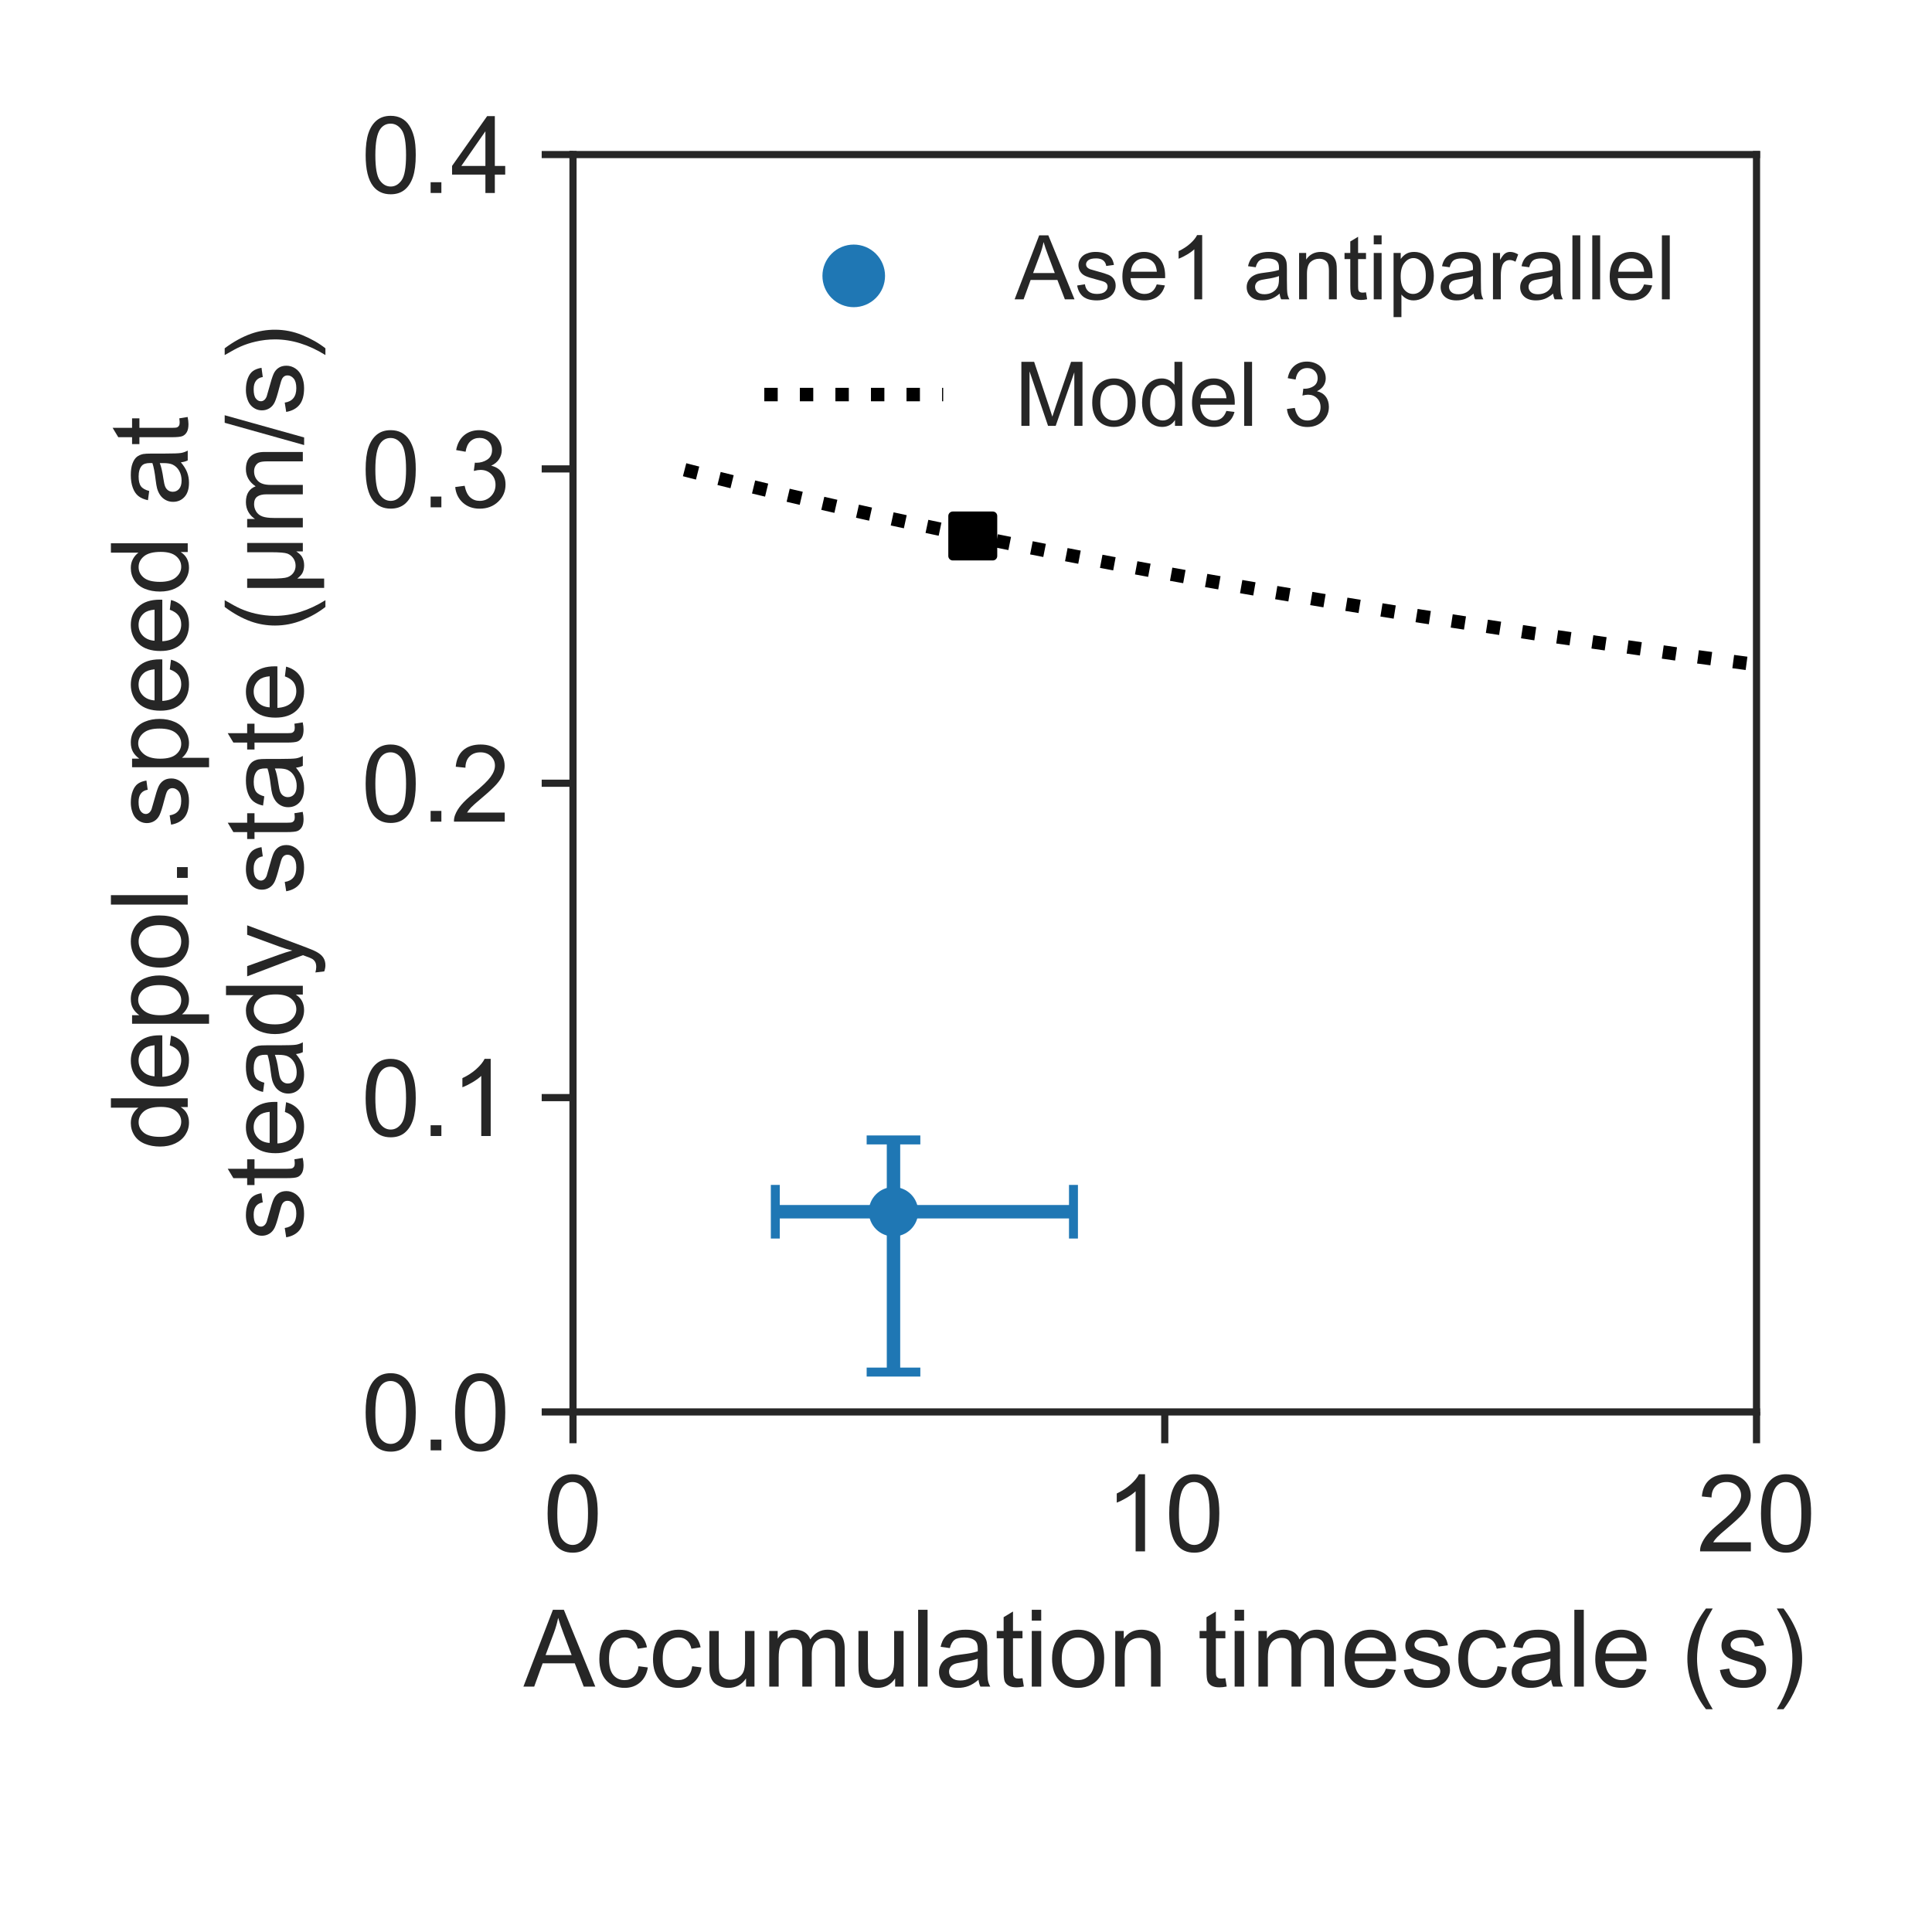
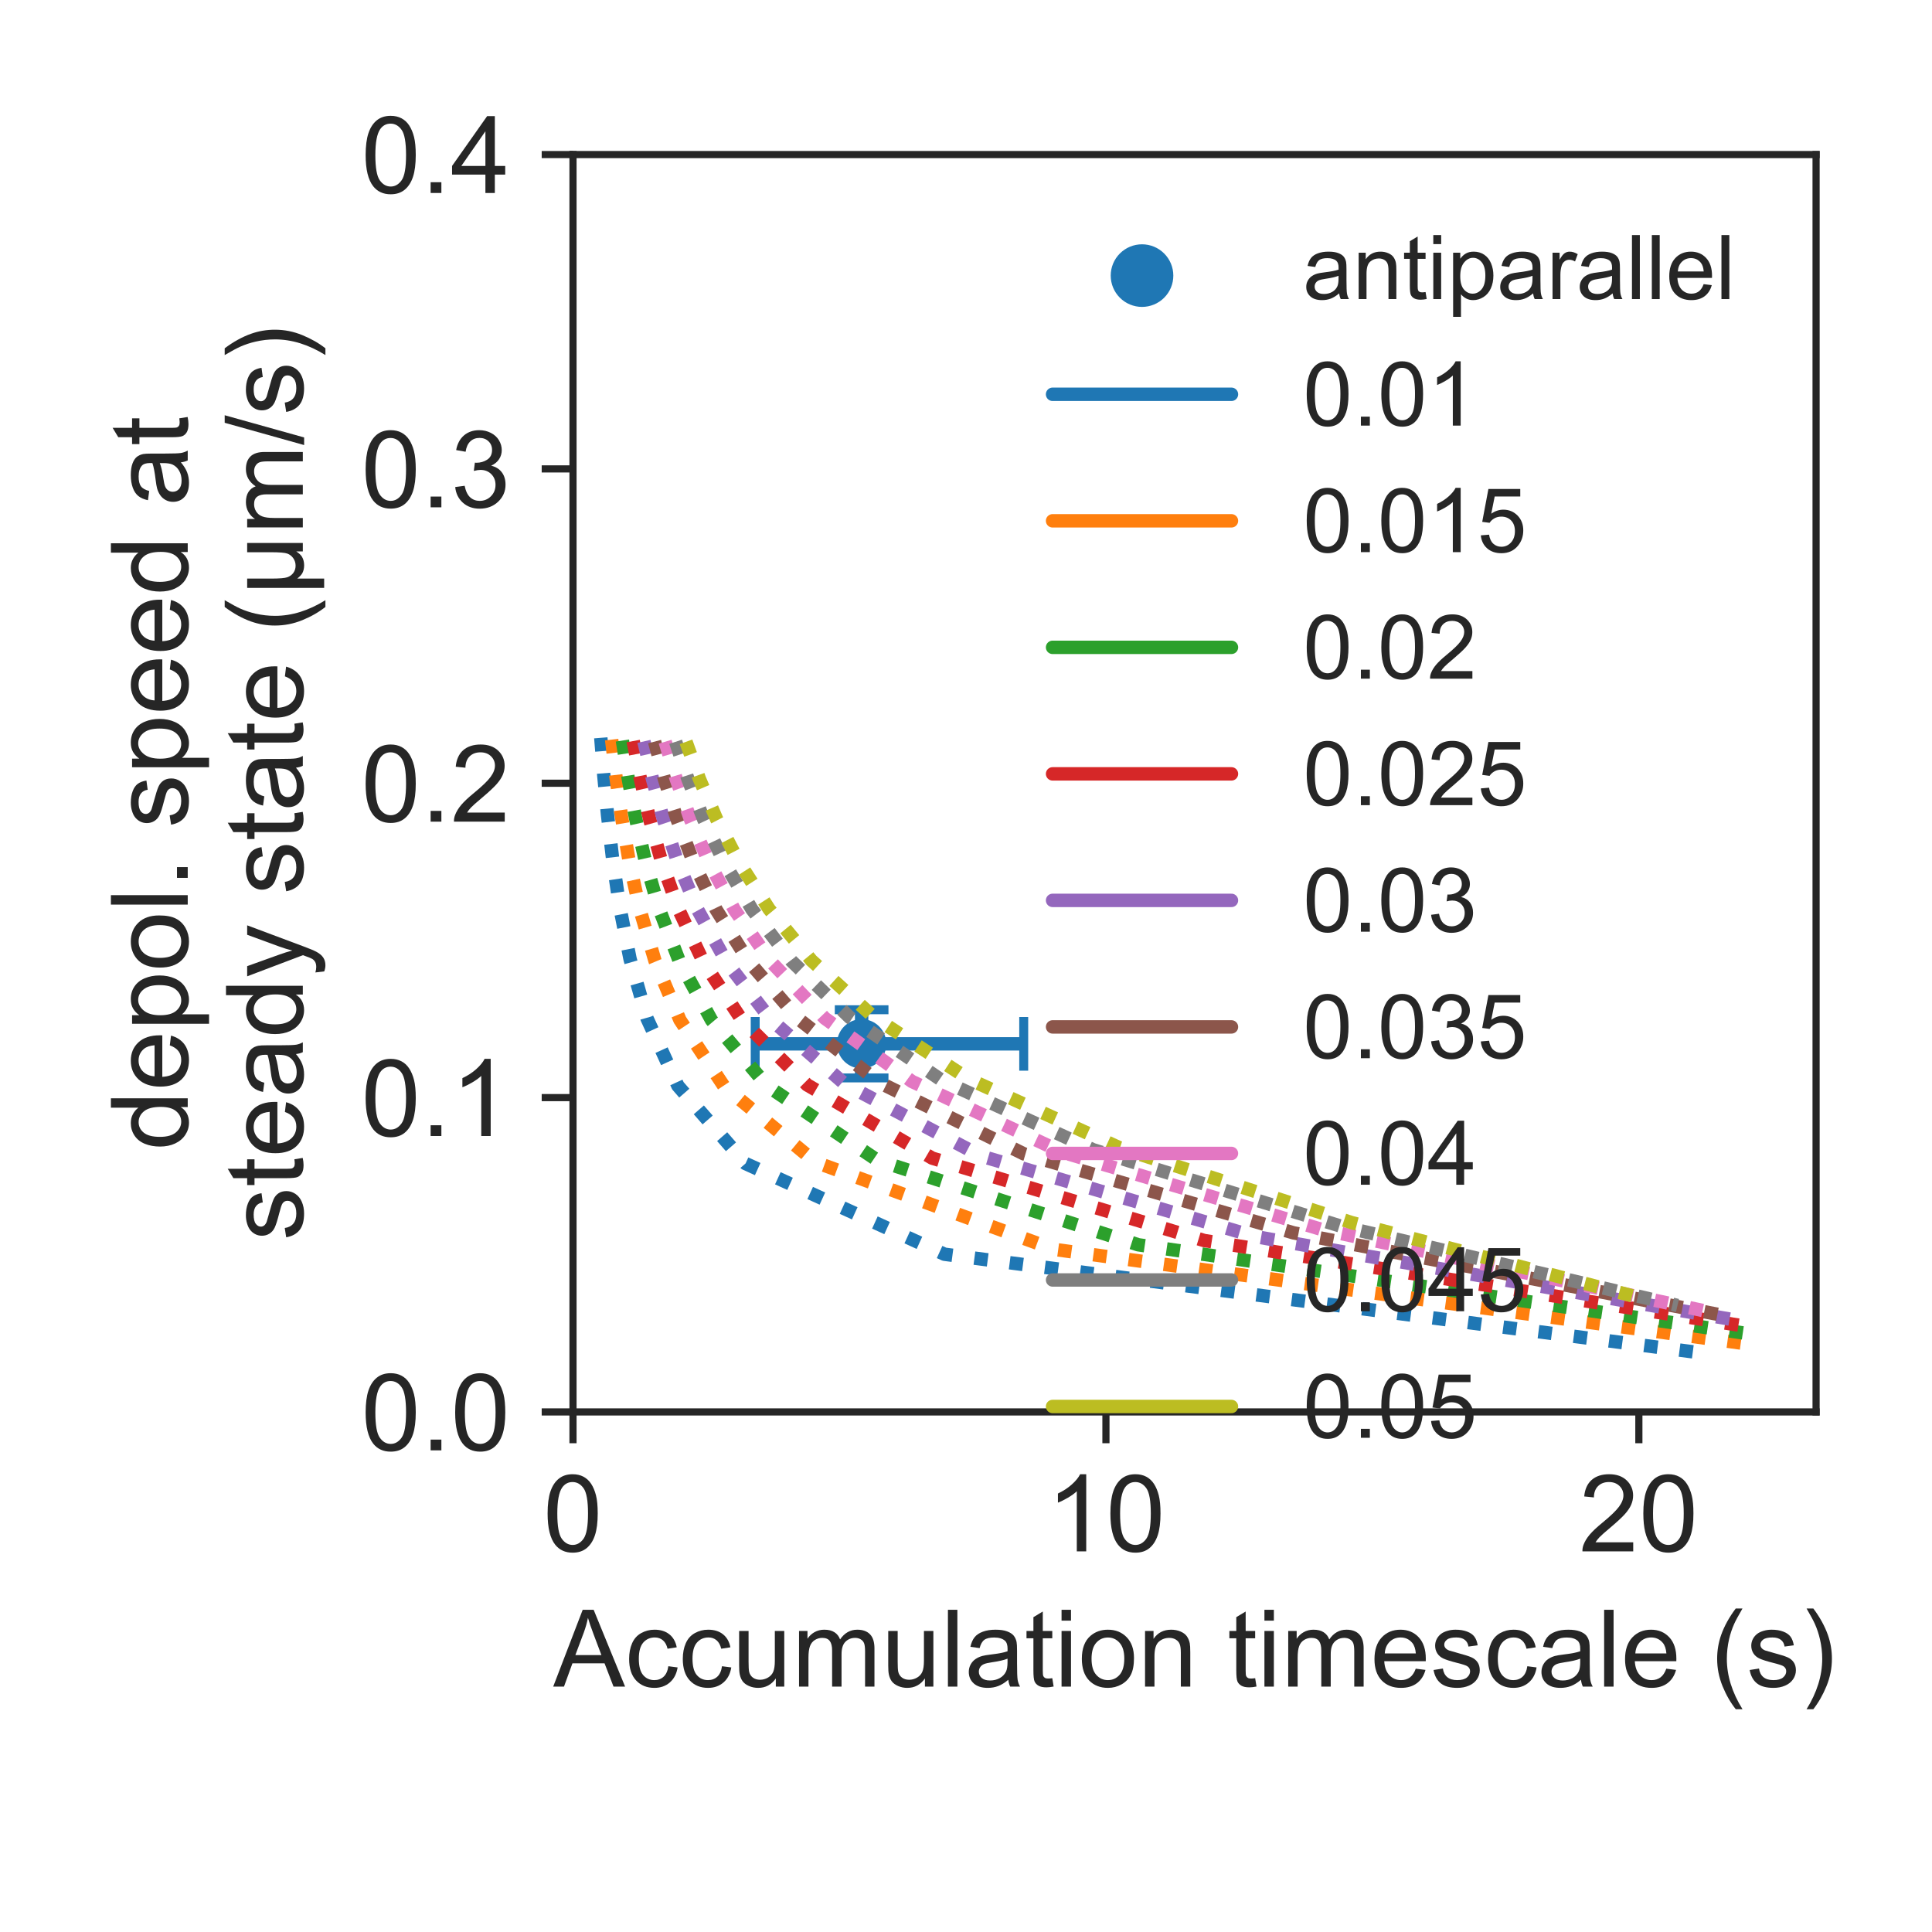
<svg xmlns="http://www.w3.org/2000/svg" xmlns:xlink="http://www.w3.org/1999/xlink" width="216pt" height="216pt" viewBox="0 0 216 216" version="1.1">
  <defs>
    <style type="text/css">*{stroke-linejoin: round; stroke-linecap: butt}</style>
  </defs>
  <g id="figure_1">
    <g id="patch_1">
      <path d="M 0 216  L 216 216  L 216 0  L 0 0  z " style="fill: #ffffff" />
    </g>
    <g id="axes_1">
      <g id="patch_2">
-         <path d="M 64.062 157.856  L 196.38 157.856  L 196.38 17.28  L 64.062 17.28  z " style="fill: #ffffff" />
+         <path d="M 64.062 157.856  L 203.04 157.856  L 203.04 17.28  L 64.062 17.28  z " style="fill: #ffffff" />
      </g>
      <g id="matplotlib.axis_1">
        <g id="xtick_1">
          <g id="line2d_1">
            <defs>
-               <path id="m392876cc2e" d="M 0 0  L 0 3.5  " style="stroke: #262626; stroke-width: 0.8" />
-             </defs>
-             <g>
-               <use xlink:href="#m392876cc2e" x="64.062" y="157.856" style="fill: #262626; stroke: #262626; stroke-width: 0.8" />
+               <path id="m182f7781c3" d="M 0 0  L 0 3.5  " style="stroke: #262626; stroke-width: 0.8" />
+             </defs>
+             <g>
+               <use xlink:href="#m182f7781c3" x="64.062" y="157.856" style="fill: #262626; stroke: #262626; stroke-width: 0.8" />
            </g>
          </g>
          <g id="text_1">
            <g style="fill: #262626" transform="translate(60.72519 173.4451) scale(0.12 -0.12)">
              <defs>
                <path id="ArialMT-30" d="M 266 2259  Q 266 3072 433 3567  Q 600 4063 929 4331  Q 1259 4600 1759 4600  Q 2128 4600 2406 4451  Q 2684 4303 2865 4023  Q 3047 3744 3150 3342  Q 3253 2941 3253 2259  Q 3253 1453 3087 958  Q 2922 463 2592 192  Q 2263 -78 1759 -78  Q 1097 -78 719 397  Q 266 969 266 2259  z M 844 2259  Q 844 1131 1108 757  Q 1372 384 1759 384  Q 2147 384 2411 759  Q 2675 1134 2675 2259  Q 2675 3391 2411 3762  Q 2147 4134 1753 4134  Q 1366 4134 1134 3806  Q 844 3388 844 2259  z " transform="scale(0.015625)" />
              </defs>
              <use xlink:href="#ArialMT-30" />
            </g>
          </g>
        </g>
        <g id="xtick_2">
          <g id="line2d_2">
            <g>
-               <use xlink:href="#m392876cc2e" x="130.221" y="157.856" style="fill: #262626; stroke: #262626; stroke-width: 0.8" />
+               <use xlink:href="#m182f7781c3" x="123.645" y="157.856" style="fill: #262626; stroke: #262626; stroke-width: 0.8" />
            </g>
          </g>
          <g id="text_2">
-             <g style="fill: #262626" transform="translate(123.5477 173.4451) scale(0.12 -0.12)">
+             <g style="fill: #262626" transform="translate(116.9714 173.4451) scale(0.12 -0.12)">
              <defs>
                <path id="ArialMT-31" d="M 2384 0  L 1822 0  L 1822 3584  Q 1619 3391 1289 3197  Q 959 3003 697 2906  L 697 3450  Q 1169 3672 1522 3987  Q 1875 4303 2022 4600  L 2384 4600  L 2384 0  z " transform="scale(0.015625)" />
              </defs>
              <use xlink:href="#ArialMT-31" />
              <use xlink:href="#ArialMT-30" x="55.615" />
            </g>
          </g>
        </g>
        <g id="xtick_3">
          <g id="line2d_3">
            <g>
-               <use xlink:href="#m392876cc2e" x="196.38" y="157.856" style="fill: #262626; stroke: #262626; stroke-width: 0.8" />
+               <use xlink:href="#m182f7781c3" x="183.227" y="157.856" style="fill: #262626; stroke: #262626; stroke-width: 0.8" />
            </g>
          </g>
          <g id="text_3">
-             <g style="fill: #262626" transform="translate(189.7069 173.4451) scale(0.12 -0.12)">
+             <g style="fill: #262626" transform="translate(176.5542 173.4451) scale(0.12 -0.12)">
              <defs>
                <path id="ArialMT-32" d="M 3222 541  L 3222 0  L 194 0  Q 188 203 259 391  Q 375 700 629 1000  Q 884 1300 1366 1694  Q 2113 2306 2375 2664  Q 2638 3022 2638 3341  Q 2638 3675 2398 3904  Q 2159 4134 1775 4134  Q 1369 4134 1125 3890  Q 881 3647 878 3216  L 300 3275  Q 359 3922 746 4261  Q 1134 4600 1788 4600  Q 2447 4600 2831 4234  Q 3216 3869 3216 3328  Q 3216 3053 3103 2787  Q 2991 2522 2730 2228  Q 2469 1934 1863 1422  Q 1356 997 1212 845  Q 1069 694 975 541  L 3222 541  z " transform="scale(0.015625)" />
              </defs>
              <use xlink:href="#ArialMT-32" />
              <use xlink:href="#ArialMT-30" x="55.615" />
            </g>
          </g>
        </g>
        <g id="text_4">
-           <g style="fill: #262626" transform="translate(58.53494 188.5658) scale(0.12 -0.12)">
+           <g style="fill: #262626" transform="translate(61.86494 188.5658) scale(0.12 -0.12)">
            <defs>
              <path id="ArialMT-41" d="M -9 0  L 1750 4581  L 2403 4581  L 4278 0  L 3588 0  L 3053 1388  L 1138 1388  L 634 0  L -9 0  z M 1313 1881  L 2866 1881  L 2388 3150  Q 2169 3728 2063 4100  Q 1975 3659 1816 3225  L 1313 1881  z " transform="scale(0.015625)" />
              <path id="ArialMT-63" d="M 2588 1216  L 3141 1144  Q 3050 572 2676 248  Q 2303 -75 1759 -75  Q 1078 -75 664 370  Q 250 816 250 1647  Q 250 2184 428 2587  Q 606 2991 970 3192  Q 1334 3394 1763 3394  Q 2303 3394 2647 3120  Q 2991 2847 3088 2344  L 2541 2259  Q 2463 2594 2264 2762  Q 2066 2931 1784 2931  Q 1359 2931 1093 2626  Q 828 2322 828 1663  Q 828 994 1084 691  Q 1341 388 1753 388  Q 2084 388 2306 591  Q 2528 794 2588 1216  z " transform="scale(0.015625)" />
              <path id="ArialMT-75" d="M 2597 0  L 2597 488  Q 2209 -75 1544 -75  Q 1250 -75 995 37  Q 741 150 617 320  Q 494 491 444 738  Q 409 903 409 1263  L 409 3319  L 972 3319  L 972 1478  Q 972 1038 1006 884  Q 1059 663 1231 536  Q 1403 409 1656 409  Q 1909 409 2131 539  Q 2353 669 2445 892  Q 2538 1116 2538 1541  L 2538 3319  L 3100 3319  L 3100 0  L 2597 0  z " transform="scale(0.015625)" />
              <path id="ArialMT-6d" d="M 422 0  L 422 3319  L 925 3319  L 925 2853  Q 1081 3097 1340 3245  Q 1600 3394 1931 3394  Q 2300 3394 2536 3241  Q 2772 3088 2869 2813  Q 3263 3394 3894 3394  Q 4388 3394 4653 3120  Q 4919 2847 4919 2278  L 4919 0  L 4359 0  L 4359 2091  Q 4359 2428 4304 2576  Q 4250 2725 4106 2815  Q 3963 2906 3769 2906  Q 3419 2906 3187 2673  Q 2956 2441 2956 1928  L 2956 0  L 2394 0  L 2394 2156  Q 2394 2531 2256 2718  Q 2119 2906 1806 2906  Q 1569 2906 1367 2781  Q 1166 2656 1075 2415  Q 984 2175 984 1722  L 984 0  L 422 0  z " transform="scale(0.015625)" />
              <path id="ArialMT-6c" d="M 409 0  L 409 4581  L 972 4581  L 972 0  L 409 0  z " transform="scale(0.015625)" />
              <path id="ArialMT-61" d="M 2588 409  Q 2275 144 1986 34  Q 1697 -75 1366 -75  Q 819 -75 525 192  Q 231 459 231 875  Q 231 1119 342 1320  Q 453 1522 633 1644  Q 813 1766 1038 1828  Q 1203 1872 1538 1913  Q 2219 1994 2541 2106  Q 2544 2222 2544 2253  Q 2544 2597 2384 2738  Q 2169 2928 1744 2928  Q 1347 2928 1158 2789  Q 969 2650 878 2297  L 328 2372  Q 403 2725 575 2942  Q 747 3159 1072 3276  Q 1397 3394 1825 3394  Q 2250 3394 2515 3294  Q 2781 3194 2906 3042  Q 3031 2891 3081 2659  Q 3109 2516 3109 2141  L 3109 1391  Q 3109 606 3145 398  Q 3181 191 3288 0  L 2700 0  Q 2613 175 2588 409  z M 2541 1666  Q 2234 1541 1622 1453  Q 1275 1403 1131 1340  Q 988 1278 909 1158  Q 831 1038 831 891  Q 831 666 1001 516  Q 1172 366 1500 366  Q 1825 366 2078 508  Q 2331 650 2450 897  Q 2541 1088 2541 1459  L 2541 1666  z " transform="scale(0.015625)" />
              <path id="ArialMT-74" d="M 1650 503  L 1731 6  Q 1494 -44 1306 -44  Q 1000 -44 831 53  Q 663 150 594 308  Q 525 466 525 972  L 525 2881  L 113 2881  L 113 3319  L 525 3319  L 525 4141  L 1084 4478  L 1084 3319  L 1650 3319  L 1650 2881  L 1084 2881  L 1084 941  Q 1084 700 1114 631  Q 1144 563 1211 522  Q 1278 481 1403 481  Q 1497 481 1650 503  z " transform="scale(0.015625)" />
              <path id="ArialMT-69" d="M 425 3934  L 425 4581  L 988 4581  L 988 3934  L 425 3934  z M 425 0  L 425 3319  L 988 3319  L 988 0  L 425 0  z " transform="scale(0.015625)" />
              <path id="ArialMT-6f" d="M 213 1659  Q 213 2581 725 3025  Q 1153 3394 1769 3394  Q 2453 3394 2887 2945  Q 3322 2497 3322 1706  Q 3322 1066 3130 698  Q 2938 331 2570 128  Q 2203 -75 1769 -75  Q 1072 -75 642 372  Q 213 819 213 1659  z M 791 1659  Q 791 1022 1069 705  Q 1347 388 1769 388  Q 2188 388 2466 706  Q 2744 1025 2744 1678  Q 2744 2294 2464 2611  Q 2184 2928 1769 2928  Q 1347 2928 1069 2612  Q 791 2297 791 1659  z " transform="scale(0.015625)" />
              <path id="ArialMT-6e" d="M 422 0  L 422 3319  L 928 3319  L 928 2847  Q 1294 3394 1984 3394  Q 2284 3394 2536 3286  Q 2788 3178 2913 3003  Q 3038 2828 3088 2588  Q 3119 2431 3119 2041  L 3119 0  L 2556 0  L 2556 2019  Q 2556 2363 2490 2533  Q 2425 2703 2258 2804  Q 2091 2906 1866 2906  Q 1506 2906 1245 2678  Q 984 2450 984 1813  L 984 0  L 422 0  z " transform="scale(0.015625)" />
              <path id="ArialMT-20" transform="scale(0.015625)" />
              <path id="ArialMT-65" d="M 2694 1069  L 3275 997  Q 3138 488 2766 206  Q 2394 -75 1816 -75  Q 1088 -75 661 373  Q 234 822 234 1631  Q 234 2469 665 2931  Q 1097 3394 1784 3394  Q 2450 3394 2872 2941  Q 3294 2488 3294 1666  Q 3294 1616 3291 1516  L 816 1516  Q 847 969 1125 678  Q 1403 388 1819 388  Q 2128 388 2347 550  Q 2566 713 2694 1069  z M 847 1978  L 2700 1978  Q 2663 2397 2488 2606  Q 2219 2931 1791 2931  Q 1403 2931 1139 2672  Q 875 2413 847 1978  z " transform="scale(0.015625)" />
              <path id="ArialMT-73" d="M 197 991  L 753 1078  Q 800 744 1014 566  Q 1228 388 1613 388  Q 2000 388 2187 545  Q 2375 703 2375 916  Q 2375 1106 2209 1216  Q 2094 1291 1634 1406  Q 1016 1563 777 1677  Q 538 1791 414 1992  Q 291 2194 291 2438  Q 291 2659 392 2848  Q 494 3038 669 3163  Q 800 3259 1026 3326  Q 1253 3394 1513 3394  Q 1903 3394 2198 3281  Q 2494 3169 2634 2976  Q 2775 2784 2828 2463  L 2278 2388  Q 2241 2644 2061 2787  Q 1881 2931 1553 2931  Q 1166 2931 1000 2803  Q 834 2675 834 2503  Q 834 2394 903 2306  Q 972 2216 1119 2156  Q 1203 2125 1616 2013  Q 2213 1853 2448 1751  Q 2684 1650 2818 1456  Q 2953 1263 2953 975  Q 2953 694 2789 445  Q 2625 197 2315 61  Q 2006 -75 1616 -75  Q 969 -75 630 194  Q 291 463 197 991  z " transform="scale(0.015625)" />
              <path id="ArialMT-28" d="M 1497 -1347  Q 1031 -759 709 28  Q 388 816 388 1659  Q 388 2403 628 3084  Q 909 3875 1497 4659  L 1900 4659  Q 1522 4009 1400 3731  Q 1209 3300 1100 2831  Q 966 2247 966 1656  Q 966 153 1900 -1347  L 1497 -1347  z " transform="scale(0.015625)" />
              <path id="ArialMT-29" d="M 791 -1347  L 388 -1347  Q 1322 153 1322 1656  Q 1322 2244 1188 2822  Q 1081 3291 891 3722  Q 769 4003 388 4659  L 791 4659  Q 1378 3875 1659 3084  Q 1900 2403 1900 1659  Q 1900 816 1576 28  Q 1253 -759 791 -1347  z " transform="scale(0.015625)" />
            </defs>
            <use xlink:href="#ArialMT-41" />
            <use xlink:href="#ArialMT-63" x="66.699" />
            <use xlink:href="#ArialMT-63" x="116.699" />
            <use xlink:href="#ArialMT-75" x="166.699" />
            <use xlink:href="#ArialMT-6d" x="222.314" />
            <use xlink:href="#ArialMT-75" x="305.615" />
            <use xlink:href="#ArialMT-6c" x="361.23" />
            <use xlink:href="#ArialMT-61" x="383.447" />
            <use xlink:href="#ArialMT-74" x="439.062" />
            <use xlink:href="#ArialMT-69" x="466.846" />
            <use xlink:href="#ArialMT-6f" x="489.062" />
            <use xlink:href="#ArialMT-6e" x="544.678" />
            <use xlink:href="#ArialMT-20" x="600.293" />
            <use xlink:href="#ArialMT-74" x="628.076" />
            <use xlink:href="#ArialMT-69" x="655.859" />
            <use xlink:href="#ArialMT-6d" x="678.076" />
            <use xlink:href="#ArialMT-65" x="761.377" />
            <use xlink:href="#ArialMT-73" x="816.992" />
            <use xlink:href="#ArialMT-63" x="866.992" />
            <use xlink:href="#ArialMT-61" x="916.992" />
            <use xlink:href="#ArialMT-6c" x="972.607" />
            <use xlink:href="#ArialMT-65" x="994.824" />
            <use xlink:href="#ArialMT-20" x="1050.439" />
            <use xlink:href="#ArialMT-28" x="1078.223" />
            <use xlink:href="#ArialMT-73" x="1111.523" />
            <use xlink:href="#ArialMT-29" x="1161.523" />
          </g>
-           <g style="fill: #262626" transform="translate(128.554 201.3986) scale(0.12 -0.12)">
+           <g style="fill: #262626" transform="translate(131.884 201.3986) scale(0.12 -0.12)">
            <use xlink:href="#ArialMT-20" />
          </g>
        </g>
      </g>
      <g id="matplotlib.axis_2">
        <g id="ytick_1">
          <g id="line2d_4">
            <defs>
-               <path id="m654dc2c673" d="M 0 0  L -3.5 0  " style="stroke: #262626; stroke-width: 0.8" />
-             </defs>
-             <g>
-               <use xlink:href="#m654dc2c673" x="64.062" y="157.856" style="fill: #262626; stroke: #262626; stroke-width: 0.8" />
+               <path id="m282119bb19" d="M 0 0  L -3.5 0  " style="stroke: #262626; stroke-width: 0.8" />
+             </defs>
+             <g>
+               <use xlink:href="#m282119bb19" x="64.062" y="157.856" style="fill: #262626; stroke: #262626; stroke-width: 0.8" />
            </g>
          </g>
          <g id="text_5">
            <g style="fill: #262626" transform="translate(40.38175 162.1504) scale(0.12 -0.12)">
              <defs>
                <path id="ArialMT-2e" d="M 581 0  L 581 641  L 1222 641  L 1222 0  L 581 0  z " transform="scale(0.015625)" />
              </defs>
              <use xlink:href="#ArialMT-30" />
              <use xlink:href="#ArialMT-2e" x="55.615" />
              <use xlink:href="#ArialMT-30" x="83.398" />
            </g>
          </g>
        </g>
        <g id="ytick_2">
          <g id="line2d_5">
            <g>
-               <use xlink:href="#m654dc2c673" x="64.062" y="122.712" style="fill: #262626; stroke: #262626; stroke-width: 0.8" />
+               <use xlink:href="#m282119bb19" x="64.062" y="122.712" style="fill: #262626; stroke: #262626; stroke-width: 0.8" />
            </g>
          </g>
          <g id="text_6">
            <g style="fill: #262626" transform="translate(40.38175 127.0065) scale(0.12 -0.12)">
              <use xlink:href="#ArialMT-30" />
              <use xlink:href="#ArialMT-2e" x="55.615" />
              <use xlink:href="#ArialMT-31" x="83.398" />
            </g>
          </g>
        </g>
        <g id="ytick_3">
          <g id="line2d_6">
            <g>
-               <use xlink:href="#m654dc2c673" x="64.062" y="87.568" style="fill: #262626; stroke: #262626; stroke-width: 0.8" />
+               <use xlink:href="#m282119bb19" x="64.062" y="87.568" style="fill: #262626; stroke: #262626; stroke-width: 0.8" />
            </g>
          </g>
          <g id="text_7">
            <g style="fill: #262626" transform="translate(40.38175 91.86256) scale(0.12 -0.12)">
              <use xlink:href="#ArialMT-30" />
              <use xlink:href="#ArialMT-2e" x="55.615" />
              <use xlink:href="#ArialMT-32" x="83.398" />
            </g>
          </g>
        </g>
        <g id="ytick_4">
          <g id="line2d_7">
            <g>
-               <use xlink:href="#m654dc2c673" x="64.062" y="52.424" style="fill: #262626; stroke: #262626; stroke-width: 0.8" />
+               <use xlink:href="#m282119bb19" x="64.062" y="52.424" style="fill: #262626; stroke: #262626; stroke-width: 0.8" />
            </g>
          </g>
          <g id="text_8">
            <g style="fill: #262626" transform="translate(40.38175 56.71863) scale(0.12 -0.12)">
              <defs>
                <path id="ArialMT-33" d="M 269 1209  L 831 1284  Q 928 806 1161 595  Q 1394 384 1728 384  Q 2125 384 2398 659  Q 2672 934 2672 1341  Q 2672 1728 2419 1979  Q 2166 2231 1775 2231  Q 1616 2231 1378 2169  L 1441 2663  Q 1497 2656 1531 2656  Q 1891 2656 2178 2843  Q 2466 3031 2466 3422  Q 2466 3731 2256 3934  Q 2047 4138 1716 4138  Q 1388 4138 1169 3931  Q 950 3725 888 3313  L 325 3413  Q 428 3978 793 4289  Q 1159 4600 1703 4600  Q 2078 4600 2393 4439  Q 2709 4278 2876 4000  Q 3044 3722 3044 3409  Q 3044 3113 2884 2869  Q 2725 2625 2413 2481  Q 2819 2388 3044 2092  Q 3269 1797 3269 1353  Q 3269 753 2831 336  Q 2394 -81 1725 -81  Q 1122 -81 723 278  Q 325 638 269 1209  z " transform="scale(0.015625)" />
              </defs>
              <use xlink:href="#ArialMT-30" />
              <use xlink:href="#ArialMT-2e" x="55.615" />
              <use xlink:href="#ArialMT-33" x="83.398" />
            </g>
          </g>
        </g>
        <g id="ytick_5">
          <g id="line2d_8">
            <g>
-               <use xlink:href="#m654dc2c673" x="64.062" y="17.28" style="fill: #262626; stroke: #262626; stroke-width: 0.8" />
+               <use xlink:href="#m282119bb19" x="64.062" y="17.28" style="fill: #262626; stroke: #262626; stroke-width: 0.8" />
            </g>
          </g>
          <g id="text_9">
            <g style="fill: #262626" transform="translate(40.38175 21.57469) scale(0.12 -0.12)">
              <defs>
                <path id="ArialMT-34" d="M 2069 0  L 2069 1097  L 81 1097  L 81 1613  L 2172 4581  L 2631 4581  L 2631 1613  L 3250 1613  L 3250 1097  L 2631 1097  L 2631 0  L 2069 0  z M 2069 1613  L 2069 3678  L 634 1613  L 2069 1613  z " transform="scale(0.015625)" />
              </defs>
              <use xlink:href="#ArialMT-30" />
              <use xlink:href="#ArialMT-2e" x="55.615" />
              <use xlink:href="#ArialMT-34" x="83.398" />
            </g>
          </g>
        </g>
        <g id="text_10">
          <g style="fill: #262626" transform="translate(20.98838 128.5976) rotate(-90) scale(0.12 -0.12)">
            <defs>
              <path id="ArialMT-64" d="M 2575 0  L 2575 419  Q 2259 -75 1647 -75  Q 1250 -75 917 144  Q 584 363 401 755  Q 219 1147 219 1656  Q 219 2153 384 2558  Q 550 2963 881 3178  Q 1213 3394 1622 3394  Q 1922 3394 2156 3267  Q 2391 3141 2538 2938  L 2538 4581  L 3097 4581  L 3097 0  L 2575 0  z M 797 1656  Q 797 1019 1065 703  Q 1334 388 1700 388  Q 2069 388 2326 689  Q 2584 991 2584 1609  Q 2584 2291 2321 2609  Q 2059 2928 1675 2928  Q 1300 2928 1048 2622  Q 797 2316 797 1656  z " transform="scale(0.015625)" />
              <path id="ArialMT-70" d="M 422 -1272  L 422 3319  L 934 3319  L 934 2888  Q 1116 3141 1344 3267  Q 1572 3394 1897 3394  Q 2322 3394 2647 3175  Q 2972 2956 3137 2557  Q 3303 2159 3303 1684  Q 3303 1175 3120 767  Q 2938 359 2589 142  Q 2241 -75 1856 -75  Q 1575 -75 1351 44  Q 1128 163 984 344  L 984 -1272  L 422 -1272  z M 931 1641  Q 931 1000 1190 694  Q 1450 388 1819 388  Q 2194 388 2461 705  Q 2728 1022 2728 1688  Q 2728 2322 2467 2637  Q 2206 2953 1844 2953  Q 1484 2953 1207 2617  Q 931 2281 931 1641  z " transform="scale(0.015625)" />
            </defs>
            <use xlink:href="#ArialMT-64" />
            <use xlink:href="#ArialMT-65" x="55.615" />
            <use xlink:href="#ArialMT-70" x="111.23" />
            <use xlink:href="#ArialMT-6f" x="166.846" />
            <use xlink:href="#ArialMT-6c" x="222.461" />
            <use xlink:href="#ArialMT-2e" x="244.678" />
            <use xlink:href="#ArialMT-20" x="272.461" />
            <use xlink:href="#ArialMT-73" x="300.244" />
            <use xlink:href="#ArialMT-70" x="350.244" />
            <use xlink:href="#ArialMT-65" x="405.859" />
            <use xlink:href="#ArialMT-65" x="461.475" />
            <use xlink:href="#ArialMT-64" x="517.09" />
            <use xlink:href="#ArialMT-20" x="572.705" />
            <use xlink:href="#ArialMT-61" x="600.488" />
            <use xlink:href="#ArialMT-74" x="656.104" />
          </g>
          <g style="fill: #262626" transform="translate(33.85612 138.7029) rotate(-90) scale(0.12 -0.12)">
            <defs>
              <path id="ArialMT-79" d="M 397 -1278  L 334 -750  Q 519 -800 656 -800  Q 844 -800 956 -737  Q 1069 -675 1141 -563  Q 1194 -478 1313 -144  Q 1328 -97 1363 -6  L 103 3319  L 709 3319  L 1400 1397  Q 1534 1031 1641 628  Q 1738 1016 1872 1384  L 2581 3319  L 3144 3319  L 1881 -56  Q 1678 -603 1566 -809  Q 1416 -1088 1222 -1217  Q 1028 -1347 759 -1347  Q 597 -1347 397 -1278  z " transform="scale(0.015625)" />
              <path id="ArialMT-3bc" d="M 3181 3319  L 3181 0  L 2678 0  L 2678 394  Q 2516 144 2356 50  Q 2138 -78 1847 -78  Q 1588 -78 1388 25  Q 1238 103 1056 334  L 1056 -1272  L 500 -1272  L 500 3319  L 1056 3319  L 1056 1913  Q 1056 1147 1137 920  Q 1219 694 1401 562  Q 1584 431 1822 431  Q 2072 431 2269 568  Q 2466 706 2547 923  Q 2628 1141 2628 1903  L 2628 3319  L 3181 3319  z " transform="scale(0.015625)" />
              <path id="ArialMT-2f" d="M 0 -78  L 1328 4659  L 1778 4659  L 453 -78  L 0 -78  z " transform="scale(0.015625)" />
            </defs>
            <use xlink:href="#ArialMT-73" />
            <use xlink:href="#ArialMT-74" x="50" />
            <use xlink:href="#ArialMT-65" x="77.783" />
            <use xlink:href="#ArialMT-61" x="133.398" />
            <use xlink:href="#ArialMT-64" x="189.014" />
            <use xlink:href="#ArialMT-79" x="244.629" />
            <use xlink:href="#ArialMT-20" x="294.629" />
            <use xlink:href="#ArialMT-73" x="322.412" />
            <use xlink:href="#ArialMT-74" x="372.412" />
            <use xlink:href="#ArialMT-61" x="400.195" />
            <use xlink:href="#ArialMT-74" x="455.811" />
            <use xlink:href="#ArialMT-65" x="483.594" />
            <use xlink:href="#ArialMT-20" x="539.209" />
            <use xlink:href="#ArialMT-28" x="566.992" />
            <use xlink:href="#ArialMT-3bc" x="600.293" />
            <use xlink:href="#ArialMT-6d" x="657.91" />
            <use xlink:href="#ArialMT-2f" x="741.211" />
            <use xlink:href="#ArialMT-73" x="768.994" />
            <use xlink:href="#ArialMT-29" x="818.994" />
          </g>
        </g>
      </g>
      <g id="PathCollection_1">
        <defs>
-           <path id="m1c29a28ee1" d="M 0 3  C 0.796 3 1.559 2.684 2.121 2.121  C 2.684 1.559 3 0.796 3 0  C 3 -0.796 2.684 -1.559 2.121 -2.121  C 1.559 -2.684 0.796 -3 0 -3  C -0.796 -3 -1.559 -2.684 -2.121 -2.121  C -2.684 -1.559 -3 -0.796 -3 0  C -3 0.796 -2.684 1.559 -2.121 2.121  C -1.559 2.684 -0.796 3 0 3  z " style="stroke: #ffffff; stroke-width: 0.48" />
+           <path id="m8449264483" d="M 0 3  C 0.796 3 1.559 2.684 2.121 2.121  C 2.684 1.559 3 0.796 3 0  C 3 -0.796 2.684 -1.559 2.121 -2.121  C 1.559 -2.684 0.796 -3 0 -3  C -0.796 -3 -1.559 -2.684 -2.121 -2.121  C -2.684 -1.559 -3 -0.796 -3 0  C -3 0.796 -2.684 1.559 -2.121 2.121  C -1.559 2.684 -0.796 3 0 3  z " style="stroke: #ffffff; stroke-width: 0.48" />
        </defs>
        <g>
-           <use xlink:href="#m1c29a28ee1" x="99.894" y="135.473" style="fill: #1f77b4; stroke: #ffffff; stroke-width: 0.48" />
+           <use xlink:href="#m8449264483" x="96.332" y="116.702" style="fill: #1f77b4; stroke: #ffffff; stroke-width: 0.48" />
        </g>
      </g>
      <g id="PathCollection_2" />
      <g id="PolyCollection_1" />
-       <g id="PathCollection_3">
-         <defs>
-           <path id="m72899532ec" d="M -2.236 2.236  L 2.236 2.236  L 2.236 -2.236  L -2.236 -2.236  z " style="stroke: #000000" />
-         </defs>
-         <g clip-path="url(#pcc8eea8e2d)">
-           <use xlink:href="#m72899532ec" x="108.757" y="59.924" style="stroke: #000000" />
-         </g>
-       </g>
+       <g id="PolyCollection_2" />
+       <g id="PolyCollection_3" />
+       <g id="PolyCollection_4" />
+       <g id="PolyCollection_5" />
+       <g id="PolyCollection_6" />
+       <g id="PolyCollection_7" />
+       <g id="PolyCollection_8" />
+       <g id="PolyCollection_9" />
+       <g id="PathCollection_3" />
      <g id="LineCollection_1">
-         <path d="M 86.68 135.473  L 120.015 135.473  " clip-path="url(#pcc8eea8e2d)" style="fill: none; stroke: #1f77b4; stroke-width: 1.5" />
+         <path d="M 84.432 116.702  L 114.453 116.702  " clip-path="url(#pf485d56751)" style="fill: none; stroke: #1f77b4; stroke-width: 1.5" />
      </g>
      <g id="LineCollection_2">
-         <path d="M 99.894 153.4  L 99.894 127.447  " clip-path="url(#pcc8eea8e2d)" style="fill: none; stroke: #1f77b4; stroke-width: 1.5" />
+         <path d="M 96.332 120.515  L 96.332 112.889  " clip-path="url(#pf485d56751)" style="fill: none; stroke: #1f77b4; stroke-width: 1.5" />
      </g>
      <g id="line2d_9">
        <defs>
-           <path id="mdd9cb4fe54" d="M 0 3  L 0 -3  " style="stroke: #1f77b4" />
+           <path id="m5a73f61ec9" d="M 0 3  L 0 -3  " style="stroke: #1f77b4" />
        </defs>
-         <g clip-path="url(#pcc8eea8e2d)">
-           <use xlink:href="#mdd9cb4fe54" x="86.68" y="135.473" style="fill: #1f77b4; stroke: #1f77b4" />
+         <g clip-path="url(#pf485d56751)">
+           <use xlink:href="#m5a73f61ec9" x="84.432" y="116.702" style="fill: #1f77b4; stroke: #1f77b4" />
        </g>
      </g>
      <g id="line2d_10">
-         <g clip-path="url(#pcc8eea8e2d)">
-           <use xlink:href="#mdd9cb4fe54" x="120.015" y="135.473" style="fill: #1f77b4; stroke: #1f77b4" />
+         <g clip-path="url(#pf485d56751)">
+           <use xlink:href="#m5a73f61ec9" x="114.453" y="116.702" style="fill: #1f77b4; stroke: #1f77b4" />
        </g>
      </g>
      <g id="line2d_11">
        <defs>
-           <path id="m5f8d9aa5ae" d="M 3 0  L -3 -0  " style="stroke: #1f77b4" />
+           <path id="m69241fec34" d="M 3 0  L -3 -0  " style="stroke: #1f77b4" />
        </defs>
-         <g clip-path="url(#pcc8eea8e2d)">
-           <use xlink:href="#m5f8d9aa5ae" x="99.894" y="153.4" style="fill: #1f77b4; stroke: #1f77b4" />
+         <g clip-path="url(#pf485d56751)">
+           <use xlink:href="#m69241fec34" x="96.332" y="120.515" style="fill: #1f77b4; stroke: #1f77b4" />
        </g>
      </g>
      <g id="line2d_12">
-         <g clip-path="url(#pcc8eea8e2d)">
-           <use xlink:href="#m5f8d9aa5ae" x="99.894" y="127.447" style="fill: #1f77b4; stroke: #1f77b4" />
+         <g clip-path="url(#pf485d56751)">
+           <use xlink:href="#m69241fec34" x="96.332" y="112.889" style="fill: #1f77b4; stroke: #1f77b4" />
        </g>
      </g>
      <g id="line2d_13">
-         <path d="M 76.54 52.516  L 76.932 52.618  L 77.373 52.732  L 77.867 52.858  L 78.426 53  L 79.063 53.161  L 79.795 53.345  L 80.644 53.557  L 81.643 53.805  L 82.835 54.099  L 84.281 54.451  L 86.072 54.883  L 88.351 55.425  L 91.348 56.125  L 92.065 56.29  L 92.83 56.466  L 93.648 56.652  L 94.525 56.852  L 95.468 57.064  L 96.485 57.292  L 97.584 57.537  L 98.776 57.8  L 100.073 58.084  L 101.49 58.391  L 103.044 58.725  L 104.755 59.089  L 106.649 59.487  L 108.757 59.924  L 111.116 60.407  L 113.774 60.942  L 116.79 61.539  L 120.241 62.209  L 124.227 62.965  L 128.878 63.827  L 134.372 64.816  L 140.951 65.963  L 148.959 67.307  L 158.887 68.902  L 171.467 70.822  L 187.81 73.168  L 209.655 76.084  L 217 76.982  " clip-path="url(#pcc8eea8e2d)" style="fill: none; stroke-dasharray: 1.5,2.475; stroke-dashoffset: 0; stroke: #000000; stroke-width: 1.5" />
+         <path d="M 67.171 82.489  L 67.499 86.617  L 67.921 91.084  L 68.484 95.951  L 69.271 101.296  L 70.442 107.22  L 72.337 113.858  L 75.791 121.394  L 83.352 130.085  L 105.592 140.225  L 190.998 151.361  " clip-path="url(#pf485d56751)" style="fill: none; stroke-dasharray: 1.5,2.475; stroke-dashoffset: 0; stroke: #1f77b4; stroke-width: 1.5" />
      </g>
      <g id="line2d_14">
-         <path d="M 99.894 135.473  " clip-path="url(#pcc8eea8e2d)" style="fill: none; stroke: #1f77b4; stroke-width: 1.5; stroke-linecap: round" />
+         <path d="M 68.382 82.691  L 68.864 86.845  L 69.49 91.333  L 70.328 96.211  L 71.501 101.552  L 73.239 107.45  L 76.015 114.027  L 80.944 121.45  L 91.188 129.934  L 117.841 139.679  L 195.013 150.205  " clip-path="url(#pf485d56751)" style="fill: none; stroke-dasharray: 1.5,2.475; stroke-dashoffset: 0; stroke: #ff7f0e; stroke-width: 1.5" />
+       </g>
+       <g id="line2d_15">
+         <path d="M 69.587 82.793  L 70.227 86.958  L 71.056 91.452  L 72.165 96.33  L 73.71 101.66  L 75.979 107.531  L 79.551 114.058  L 85.751 121.391  L 98.088 129.715  L 127.253 139.167  L 196.57 149.271  " clip-path="url(#pf485d56751)" style="fill: none; stroke-dasharray: 1.5,2.475; stroke-dashoffset: 0; stroke: #2ca02c; stroke-width: 1.5" />
+       </g>
+       <g id="line2d_16">
+         <path d="M 70.791 82.852  L 71.587 87.021  L 72.615 91.516  L 73.984 96.389  L 75.881 101.706  L 78.642 107.551  L 82.935 114.033  L 90.235 121.289  L 104.216 129.479  L 134.626 138.693  L 196.396 148.472  " clip-path="url(#pf485d56751)" style="fill: none; stroke-dasharray: 1.5,2.475; stroke-dashoffset: 0; stroke: #d62728; stroke-width: 1.5" />
+       </g>
+       <g id="line2d_17">
+         <path d="M 71.991 82.888  L 72.939 87.058  L 74.158 91.551  L 75.776 96.417  L 78.004 101.72  L 81.223 107.541  L 86.171 113.981  L 94.423 121.168  L 109.664 129.24  L 140.332 138.251  L 195.046 147.762  " clip-path="url(#pf485d56751)" style="fill: none; stroke-dasharray: 1.5,2.475; stroke-dashoffset: 0; stroke: #9467bd; stroke-width: 1.5" />
+       </g>
+       <g id="line2d_18">
+         <path d="M 73.184 82.91  L 74.278 87.079  L 75.682 91.568  L 77.537 96.426  L 80.078 101.715  L 83.723 107.512  L 89.263 113.914  L 98.329 121.038  L 114.47 129.003  L 144.619 137.834  L 192.937 147.115  " clip-path="url(#pf485d56751)" style="fill: none; stroke-dasharray: 1.5,2.475; stroke-dashoffset: 0; stroke: #8c564b; stroke-width: 1.5" />
+       </g>
+       <g id="line2d_19">
+         <path d="M 74.366 82.924  L 75.602 87.091  L 77.183 91.575  L 79.265 96.425  L 82.102 101.7  L 86.141 107.474  L 92.211 113.839  L 101.95 120.903  L 118.641 128.77  L 147.707 137.438  L 190.369 146.516  " clip-path="url(#pf485d56751)" style="fill: none; stroke-dasharray: 1.5,2.475; stroke-dashoffset: 0; stroke: #e377c2; stroke-width: 1.5" />
+       </g>
+       <g id="line2d_20">
+         <path d="M 75.537 82.931  L 76.91 87.096  L 78.661 91.575  L 80.958 96.416  L 84.074 101.676  L 88.475 107.428  L 95.01 113.758  L 105.272 120.766  L 122.189 128.539  L 149.807 137.057  L 187.545 145.955  " clip-path="url(#pf485d56751)" style="fill: none; stroke-dasharray: 1.5,2.475; stroke-dashoffset: 0; stroke: #7f7f7f; stroke-width: 1.5" />
+       </g>
+       <g id="line2d_21">
+         <path d="M 76.695 82.935  L 78.2 87.096  L 80.114 91.57  L 82.616 96.402  L 85.99 101.648  L 90.719 107.378  L 97.646 113.674  L 108.28 120.627  L 125.141 128.311  L 151.114 136.689  L 184.604 145.423  " clip-path="url(#pf485d56751)" style="fill: none; stroke-dasharray: 1.5,2.475; stroke-dashoffset: 0; stroke: #bcbd22; stroke-width: 1.5" />
+       </g>
+       <g id="line2d_22" />
+       <g id="line2d_23" />
+       <g id="line2d_24" />
+       <g id="line2d_25" />
+       <g id="line2d_26" />
+       <g id="line2d_27" />
+       <g id="line2d_28" />
+       <g id="line2d_29" />
+       <g id="line2d_30" />
+       <g id="line2d_31">
+         <path d="M 96.332 116.702  " clip-path="url(#pf485d56751)" style="fill: none; stroke: #1f77b4; stroke-width: 1.5; stroke-linecap: round" />
      </g>
      <g id="patch_3">
        <path d="M 64.062 157.856  L 64.062 17.28  " style="fill: none; stroke: #262626; stroke-width: 0.8; stroke-linejoin: miter; stroke-linecap: square" />
      </g>
      <g id="patch_4">
-         <path d="M 196.38 157.856  L 196.38 17.28  " style="fill: none; stroke: #262626; stroke-width: 0.8; stroke-linejoin: miter; stroke-linecap: square" />
+         <path d="M 203.04 157.856  L 203.04 17.28  " style="fill: none; stroke: #262626; stroke-width: 0.8; stroke-linejoin: miter; stroke-linecap: square" />
      </g>
      <g id="patch_5">
-         <path d="M 64.062 157.856  L 196.38 157.856  " style="fill: none; stroke: #262626; stroke-width: 0.8; stroke-linejoin: miter; stroke-linecap: square" />
+         <path d="M 64.062 157.856  L 203.04 157.856  " style="fill: none; stroke: #262626; stroke-width: 0.8; stroke-linejoin: miter; stroke-linecap: square" />
      </g>
      <g id="patch_6">
-         <path d="M 64.062 17.28  L 196.38 17.28  " style="fill: none; stroke: #262626; stroke-width: 0.8; stroke-linejoin: miter; stroke-linecap: square" />
+         <path d="M 64.062 17.28  L 203.04 17.28  " style="fill: none; stroke: #262626; stroke-width: 0.8; stroke-linejoin: miter; stroke-linecap: square" />
      </g>
      <g id="legend_1">
        <g id="PathCollection_4">
          <defs>
-             <path id="m1c3b2e3d6d" d="M 0 3  C 0.796 3 1.559 2.684 2.121 2.121  C 2.684 1.559 3 0.796 3 0  C 3 -0.796 2.684 -1.559 2.121 -2.121  C 1.559 -2.684 0.796 -3 0 -3  C -0.796 -3 -1.559 -2.684 -2.121 -2.121  C -2.684 -1.559 -3 -0.796 -3 0  C -3 0.796 -2.684 1.559 -2.121 2.121  C -1.559 2.684 -0.796 3 0 3  z " style="stroke: #1f77b4" />
+             <path id="m7be38b866e" d="M 0 3  C 0.796 3 1.559 2.684 2.121 2.121  C 2.684 1.559 3 0.796 3 0  C 3 -0.796 2.684 -1.559 2.121 -2.121  C 1.559 -2.684 0.796 -3 0 -3  C -0.796 -3 -1.559 -2.684 -2.121 -2.121  C -2.684 -1.559 -3 -0.796 -3 0  C -3 0.796 -2.684 1.559 -2.121 2.121  C -1.559 2.684 -0.796 3 0 3  z " style="stroke: #1f77b4" />
          </defs>
          <g>
-             <use xlink:href="#m1c3b2e3d6d" x="95.449" y="30.843" style="fill: #1f77b4; stroke: #1f77b4" />
+             <use xlink:href="#m7be38b866e" x="127.679" y="30.813" style="fill: #1f77b4; stroke: #1f77b4" />
          </g>
        </g>
        <g id="text_11">
-           <g style="fill: #262626" transform="translate(113.4488 33.4675) scale(0.1 -0.1)">
+           <g style="fill: #262626" transform="translate(145.6791 33.43781) scale(0.1 -0.1)">
            <defs>
              <path id="ArialMT-72" d="M 416 0  L 416 3319  L 922 3319  L 922 2816  Q 1116 3169 1280 3281  Q 1444 3394 1641 3394  Q 1925 3394 2219 3213  L 2025 2691  Q 1819 2813 1613 2813  Q 1428 2813 1281 2702  Q 1134 2591 1072 2394  Q 978 2094 978 1738  L 978 0  L 416 0  z " transform="scale(0.015625)" />
            </defs>
-             <use xlink:href="#ArialMT-41" />
-             <use xlink:href="#ArialMT-73" x="66.699" />
-             <use xlink:href="#ArialMT-65" x="116.699" />
-             <use xlink:href="#ArialMT-31" x="172.314" />
-             <use xlink:href="#ArialMT-20" x="227.93" />
-             <use xlink:href="#ArialMT-61" x="255.713" />
-             <use xlink:href="#ArialMT-6e" x="311.328" />
-             <use xlink:href="#ArialMT-74" x="366.943" />
-             <use xlink:href="#ArialMT-69" x="394.727" />
-             <use xlink:href="#ArialMT-70" x="416.943" />
-             <use xlink:href="#ArialMT-61" x="472.559" />
-             <use xlink:href="#ArialMT-72" x="528.174" />
-             <use xlink:href="#ArialMT-61" x="561.475" />
-             <use xlink:href="#ArialMT-6c" x="617.09" />
-             <use xlink:href="#ArialMT-6c" x="639.307" />
-             <use xlink:href="#ArialMT-65" x="661.523" />
-             <use xlink:href="#ArialMT-6c" x="717.139" />
-           </g>
-         </g>
-         <g id="line2d_15">
-           <path d="M 85.449 44.113  L 95.449 44.113  L 105.449 44.113  " style="fill: none; stroke-dasharray: 1.5,2.475; stroke-dashoffset: 0; stroke: #000000; stroke-width: 1.5" />
+             <use xlink:href="#ArialMT-61" />
+             <use xlink:href="#ArialMT-6e" x="55.615" />
+             <use xlink:href="#ArialMT-74" x="111.23" />
+             <use xlink:href="#ArialMT-69" x="139.014" />
+             <use xlink:href="#ArialMT-70" x="161.23" />
+             <use xlink:href="#ArialMT-61" x="216.846" />
+             <use xlink:href="#ArialMT-72" x="272.461" />
+             <use xlink:href="#ArialMT-61" x="305.762" />
+             <use xlink:href="#ArialMT-6c" x="361.377" />
+             <use xlink:href="#ArialMT-6c" x="383.594" />
+             <use xlink:href="#ArialMT-65" x="405.811" />
+             <use xlink:href="#ArialMT-6c" x="461.426" />
+           </g>
+         </g>
+         <g id="line2d_32">
+           <path d="M 117.679 44.083  L 127.679 44.083  L 137.679 44.083  " style="fill: none; stroke: #1f77b4; stroke-width: 1.5; stroke-linecap: round" />
        </g>
        <g id="text_12">
-           <g style="fill: #262626" transform="translate(113.4488 47.61281) scale(0.1 -0.1)">
-             <defs>
-               <path id="ArialMT-4d" d="M 475 0  L 475 4581  L 1388 4581  L 2472 1338  Q 2622 884 2691 659  Q 2769 909 2934 1394  L 4031 4581  L 4847 4581  L 4847 0  L 4263 0  L 4263 3834  L 2931 0  L 2384 0  L 1059 3900  L 1059 0  L 475 0  z " transform="scale(0.015625)" />
-             </defs>
-             <use xlink:href="#ArialMT-4d" />
-             <use xlink:href="#ArialMT-6f" x="83.301" />
-             <use xlink:href="#ArialMT-64" x="138.916" />
-             <use xlink:href="#ArialMT-65" x="194.531" />
-             <use xlink:href="#ArialMT-6c" x="250.146" />
-             <use xlink:href="#ArialMT-20" x="272.363" />
-             <use xlink:href="#ArialMT-33" x="300.146" />
+           <g style="fill: #262626" transform="translate(145.6791 47.58313) scale(0.1 -0.1)">
+             <use xlink:href="#ArialMT-30" />
+             <use xlink:href="#ArialMT-2e" x="55.615" />
+             <use xlink:href="#ArialMT-30" x="83.398" />
+             <use xlink:href="#ArialMT-31" x="139.014" />
+           </g>
+         </g>
+         <g id="line2d_33">
+           <path d="M 117.679 58.228  L 127.679 58.228  L 137.679 58.228  " style="fill: none; stroke: #ff7f0e; stroke-width: 1.5; stroke-linecap: round" />
+         </g>
+         <g id="text_13">
+           <g style="fill: #262626" transform="translate(145.6791 61.72844) scale(0.1 -0.1)">
+             <defs>
+               <path id="ArialMT-35" d="M 266 1200  L 856 1250  Q 922 819 1161 601  Q 1400 384 1738 384  Q 2144 384 2425 690  Q 2706 997 2706 1503  Q 2706 1984 2436 2262  Q 2166 2541 1728 2541  Q 1456 2541 1237 2417  Q 1019 2294 894 2097  L 366 2166  L 809 4519  L 3088 4519  L 3088 3981  L 1259 3981  L 1013 2750  Q 1425 3038 1878 3038  Q 2478 3038 2890 2622  Q 3303 2206 3303 1553  Q 3303 931 2941 478  Q 2500 -78 1738 -78  Q 1113 -78 717 272  Q 322 622 266 1200  z " transform="scale(0.015625)" />
+             </defs>
+             <use xlink:href="#ArialMT-30" />
+             <use xlink:href="#ArialMT-2e" x="55.615" />
+             <use xlink:href="#ArialMT-30" x="83.398" />
+             <use xlink:href="#ArialMT-31" x="139.014" />
+             <use xlink:href="#ArialMT-35" x="194.629" />
+           </g>
+         </g>
+         <g id="line2d_34">
+           <path d="M 117.679 72.374  L 127.679 72.374  L 137.679 72.374  " style="fill: none; stroke: #2ca02c; stroke-width: 1.5; stroke-linecap: round" />
+         </g>
+         <g id="text_14">
+           <g style="fill: #262626" transform="translate(145.6791 75.87375) scale(0.1 -0.1)">
+             <use xlink:href="#ArialMT-30" />
+             <use xlink:href="#ArialMT-2e" x="55.615" />
+             <use xlink:href="#ArialMT-30" x="83.398" />
+             <use xlink:href="#ArialMT-32" x="139.014" />
+           </g>
+         </g>
+         <g id="line2d_35">
+           <path d="M 117.679 86.519  L 127.679 86.519  L 137.679 86.519  " style="fill: none; stroke: #d62728; stroke-width: 1.5; stroke-linecap: round" />
+         </g>
+         <g id="text_15">
+           <g style="fill: #262626" transform="translate(145.6791 90.01906) scale(0.1 -0.1)">
+             <use xlink:href="#ArialMT-30" />
+             <use xlink:href="#ArialMT-2e" x="55.615" />
+             <use xlink:href="#ArialMT-30" x="83.398" />
+             <use xlink:href="#ArialMT-32" x="139.014" />
+             <use xlink:href="#ArialMT-35" x="194.629" />
+           </g>
+         </g>
+         <g id="line2d_36">
+           <path d="M 117.679 100.664  L 127.679 100.664  L 137.679 100.664  " style="fill: none; stroke: #9467bd; stroke-width: 1.5; stroke-linecap: round" />
+         </g>
+         <g id="text_16">
+           <g style="fill: #262626" transform="translate(145.6791 104.1644) scale(0.1 -0.1)">
+             <use xlink:href="#ArialMT-30" />
+             <use xlink:href="#ArialMT-2e" x="55.615" />
+             <use xlink:href="#ArialMT-30" x="83.398" />
+             <use xlink:href="#ArialMT-33" x="139.014" />
+           </g>
+         </g>
+         <g id="line2d_37">
+           <path d="M 117.679 114.81  L 127.679 114.81  L 137.679 114.81  " style="fill: none; stroke: #8c564b; stroke-width: 1.5; stroke-linecap: round" />
+         </g>
+         <g id="text_17">
+           <g style="fill: #262626" transform="translate(145.6791 118.3097) scale(0.1 -0.1)">
+             <use xlink:href="#ArialMT-30" />
+             <use xlink:href="#ArialMT-2e" x="55.615" />
+             <use xlink:href="#ArialMT-30" x="83.398" />
+             <use xlink:href="#ArialMT-33" x="139.014" />
+             <use xlink:href="#ArialMT-35" x="194.629" />
+           </g>
+         </g>
+         <g id="line2d_38">
+           <path d="M 117.679 128.955  L 127.679 128.955  L 137.679 128.955  " style="fill: none; stroke: #e377c2; stroke-width: 1.5; stroke-linecap: round" />
+         </g>
+         <g id="text_18">
+           <g style="fill: #262626" transform="translate(145.6791 132.455) scale(0.1 -0.1)">
+             <use xlink:href="#ArialMT-30" />
+             <use xlink:href="#ArialMT-2e" x="55.615" />
+             <use xlink:href="#ArialMT-30" x="83.398" />
+             <use xlink:href="#ArialMT-34" x="139.014" />
+           </g>
+         </g>
+         <g id="line2d_39">
+           <path d="M 117.679 143.1  L 127.679 143.1  L 137.679 143.1  " style="fill: none; stroke: #7f7f7f; stroke-width: 1.5; stroke-linecap: round" />
+         </g>
+         <g id="text_19">
+           <g style="fill: #262626" transform="translate(145.6791 146.6003) scale(0.1 -0.1)">
+             <use xlink:href="#ArialMT-30" />
+             <use xlink:href="#ArialMT-2e" x="55.615" />
+             <use xlink:href="#ArialMT-30" x="83.398" />
+             <use xlink:href="#ArialMT-34" x="139.014" />
+             <use xlink:href="#ArialMT-35" x="194.629" />
+           </g>
+         </g>
+         <g id="line2d_40">
+           <path d="M 117.679 157.246  L 127.679 157.246  L 137.679 157.246  " style="fill: none; stroke: #bcbd22; stroke-width: 1.5; stroke-linecap: round" />
+         </g>
+         <g id="text_20">
+           <g style="fill: #262626" transform="translate(145.6791 160.7456) scale(0.1 -0.1)">
+             <use xlink:href="#ArialMT-30" />
+             <use xlink:href="#ArialMT-2e" x="55.615" />
+             <use xlink:href="#ArialMT-30" x="83.398" />
+             <use xlink:href="#ArialMT-35" x="139.014" />
          </g>
        </g>
      </g>
    </g>
  </g>
  <defs>
-     <clipPath id="pcc8eea8e2d">
-       <rect x="64.062" y="17.28" width="132.318" height="140.576" />
+     <clipPath id="pf485d56751">
+       <rect x="64.062" y="17.28" width="138.978" height="140.576" />
    </clipPath>
  </defs>
</svg>
